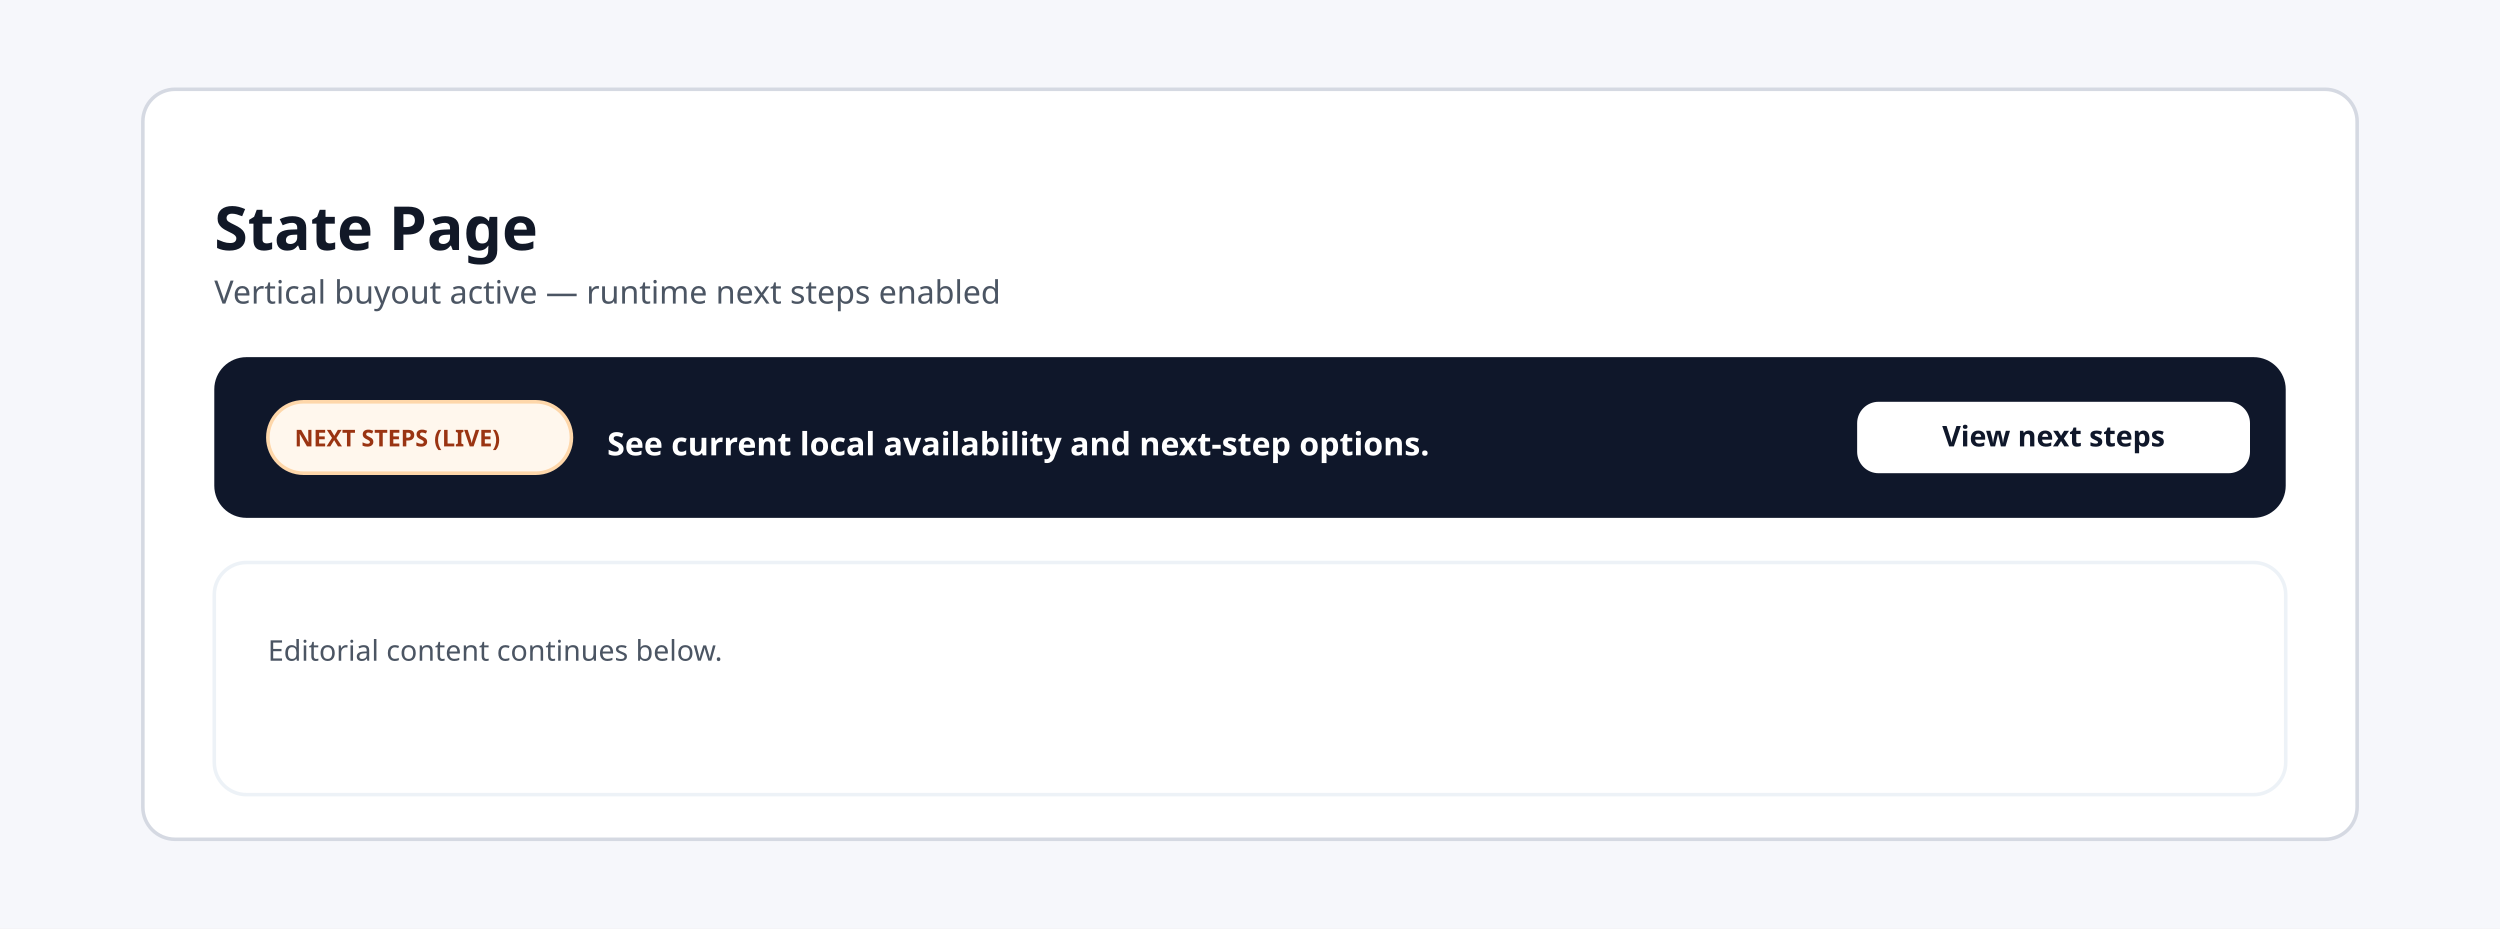
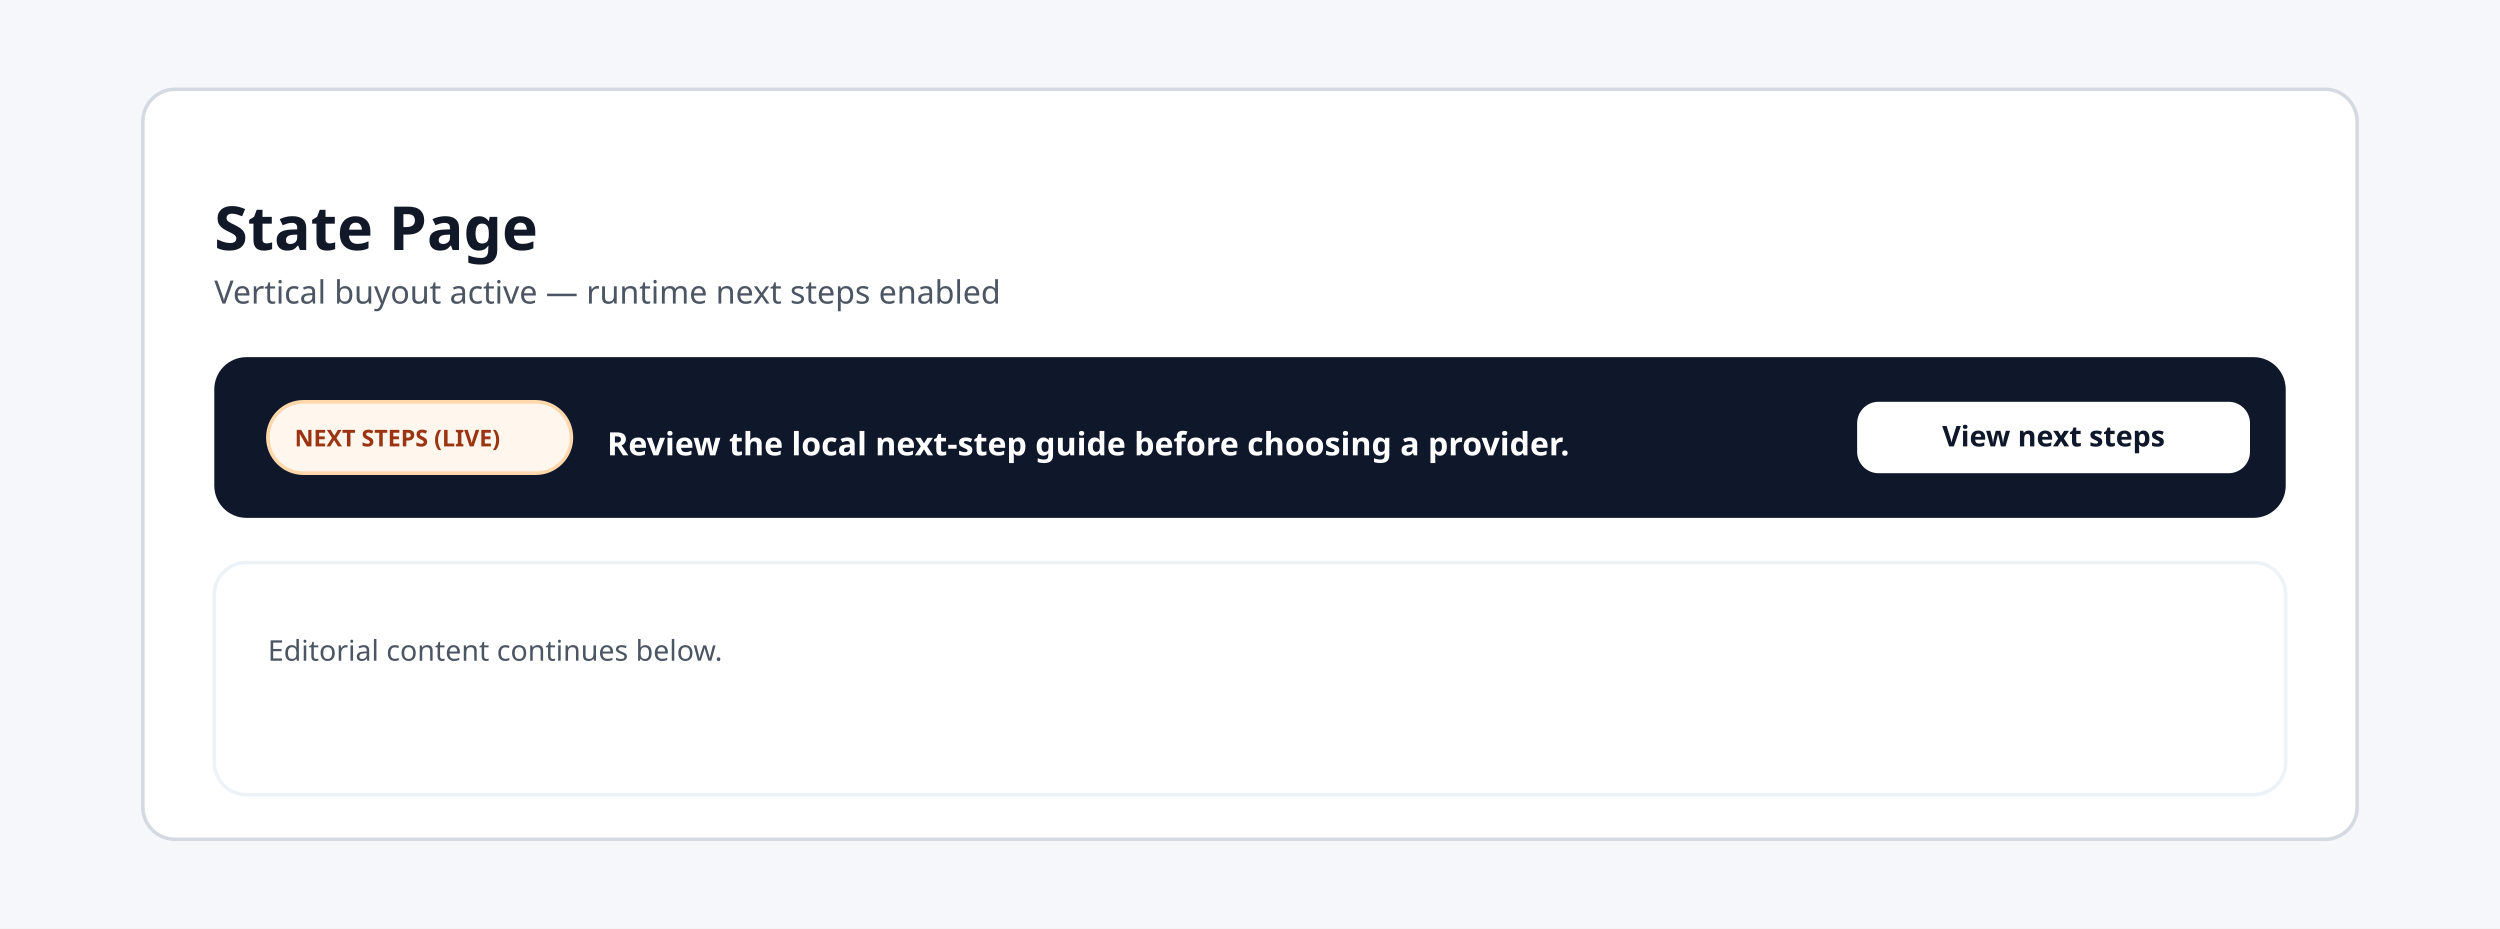
<svg xmlns="http://www.w3.org/2000/svg" viewBox="0 0 1400 520" role="img" aria-label="Vertical buyout runtime CTA on State Page">
  <defs>
    <style>.bg{fill:#f6f7fb}.page{fill:#fff;stroke:#d5d9e2;stroke-width:2}.h1{fill:#111827;font:900 34px ui-sans-serif,system-ui}.sub{fill:#4b5563;font:400 18px ui-sans-serif,system-ui}.runtime{fill:#0f172a}.rtText{fill:#fff;font:900 18px ui-sans-serif,system-ui}.btn{fill:#fff}.btnText{fill:#0f172a;font:900 16px ui-sans-serif,system-ui}.badge{fill:#fff7ed;stroke:#fed7aa;stroke-width:2}.badgeText{fill:#9a3412;font:900 13px ui-sans-serif,system-ui}.content{fill:#fff;stroke:#edf2f7;stroke-width:2}.muted{fill:#4b5563;font:400 16px ui-sans-serif,system-ui}</style>
  </defs>
  <rect class="bg" width="1400" height="520" />
  <rect class="page" x="80" y="50" width="1240" height="420" rx="18" />
  <text class="h1" x="120" y="140">State Page</text>
  <text class="sub" x="120" y="170">Vertical buyout active — runtime next steps enabled</text>
  <rect class="runtime" x="120" y="200" width="1160" height="90" rx="18" />
  <rect class="badge" x="150" y="225" width="170" height="40" rx="20" />
  <text class="badgeText" x="165" y="250">NEXT STEPS (LIVE)</text>
-   <text class="rtText" x="340" y="255">See current local availability and next-step options.</text>
+   <text class="rtText" x="340" y="255">Review the local next-step guide before choosing a provider.</text>
  <rect class="btn" x="1040" y="225" width="220" height="40" rx="12" />
  <text class="btnText" x="1150" y="250" text-anchor="middle">View next steps</text>
  <rect class="content" x="120" y="315" width="1160" height="130" rx="18" />
  <text class="muted" x="150" y="370">Editorial content continues below.</text>
</svg>
